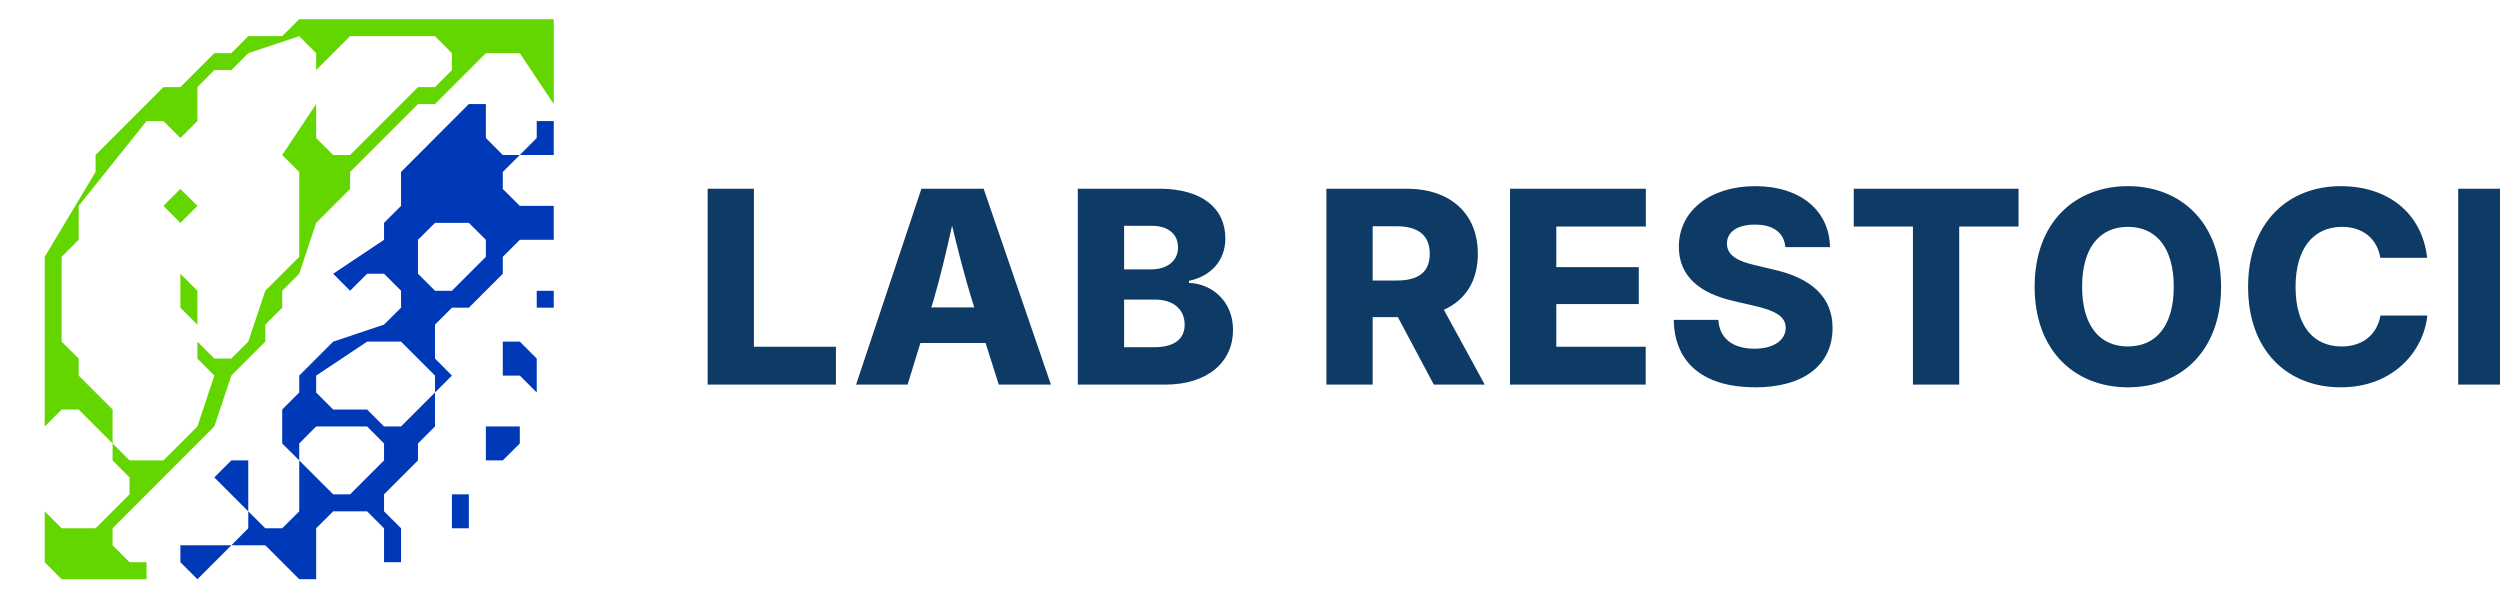
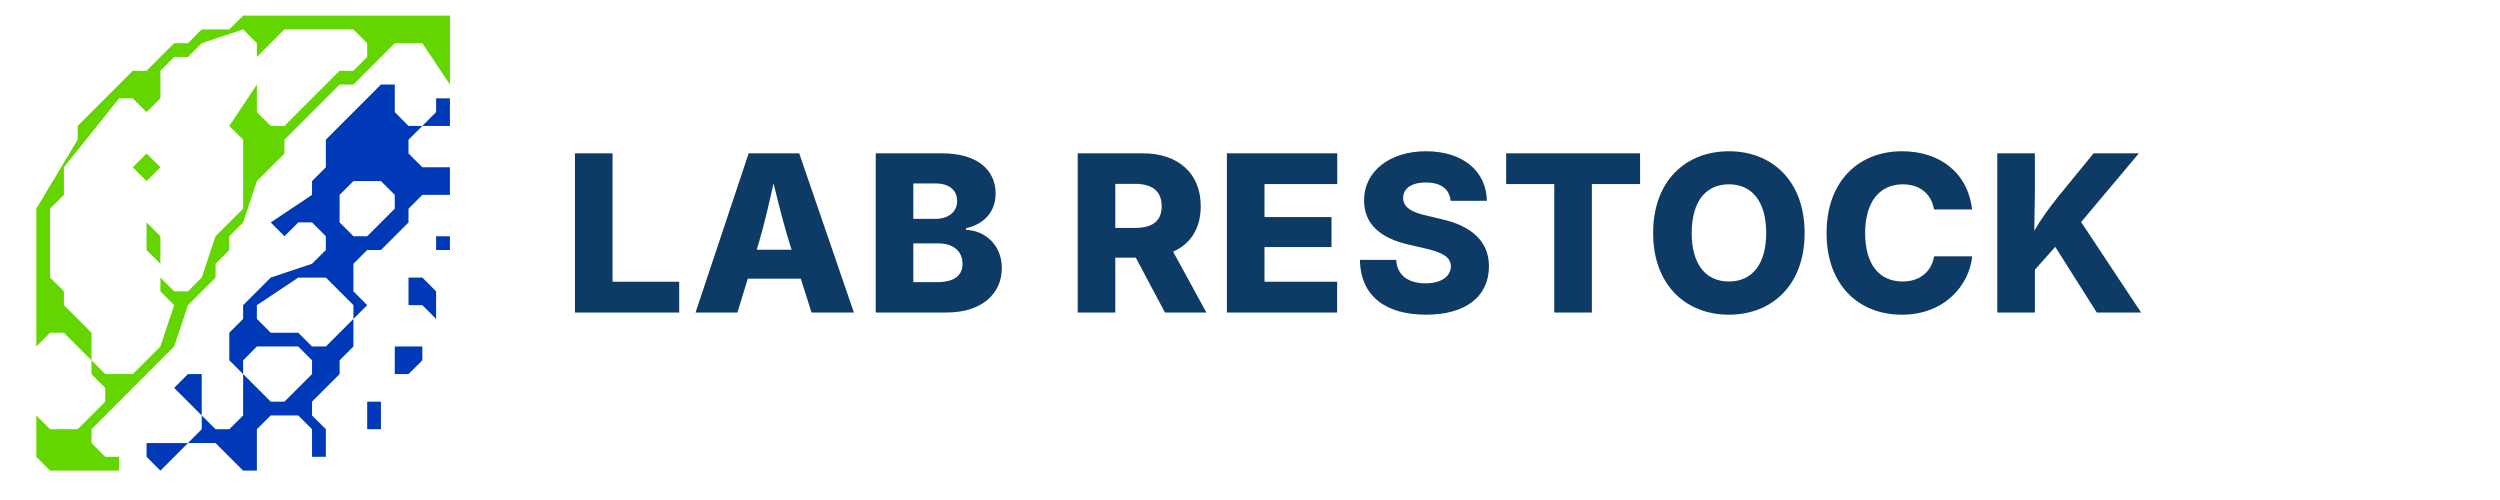
- <svg xmlns="http://www.w3.org/2000/svg" viewBox="0 0 260 64" role="img" aria-label="Lab Restock">
+ <svg xmlns="http://www.w3.org/2000/svg" viewBox="0 0 320 64" role="img" aria-label="Lab Restock">
  <g transform="translate(0,0)">
    <path d="M 57.59,2.00 L 31.12,2.00 L 29.35,3.76 L 25.82,3.76 L 24.06,5.53 L 22.29,5.53 L 18.76,9.06 L 17.00,9.06 L 9.94,16.12 L 9.94,17.88 L 4.65,26.71 L 4.65,58.47 L 6.41,60.24 L 15.24,60.24 L 15.24,58.47 L 13.47,58.47 L 11.71,56.71 L 11.71,54.94 L 22.29,44.35 L 24.06,39.06 L 27.59,35.53 L 27.59,33.76 L 29.35,32.00 L 29.35,30.24 L 31.12,28.47 L 32.88,23.18 L 36.41,19.65 L 36.41,17.88 L 43.47,10.82 L 45.24,10.82 L 50.53,5.53 L 54.06,5.53 L 57.59,10.82 ZM 6.41,42.59 L 8.18,42.59 L 11.71,46.12 L 11.71,47.88 L 13.47,49.65 L 13.47,51.41 L 9.94,54.94 L 6.41,54.94 L 4.65,53.18 L 4.65,44.35 Z M 15.24,12.59 L 17.00,12.59 L 18.76,14.35 L 18.76,19.65 L 17.00,21.41 L 18.76,23.18 L 18.76,32.00 L 20.53,33.76 L 20.53,37.29 L 22.29,39.06 L 20.53,44.35 L 17.00,47.88 L 13.47,47.88 L 11.71,46.12 L 11.71,42.59 L 8.18,39.06 L 8.18,37.29 L 6.41,35.53 L 6.41,26.71 L 8.18,24.94 L 8.18,21.41 Z M 32.88,14.35 L 32.88,7.29 L 36.41,3.76 L 45.24,3.76 L 47.00,5.53 L 47.00,7.29 L 45.24,9.06 L 43.47,9.06 L 36.41,16.12 L 34.65,16.12 Z M 31.12,3.76 L 32.88,5.53 L 32.88,10.82 L 29.35,16.12 L 31.12,17.88 L 31.12,26.71 L 27.59,30.24 L 25.82,35.53 L 24.06,37.29 L 22.29,37.29 L 20.53,35.53 L 20.53,30.24 L 18.76,28.47 L 18.76,23.18 L 20.53,21.41 L 18.76,19.65 L 18.76,14.35 L 20.53,12.59 L 20.53,9.06 L 22.29,7.29 L 24.06,7.29 L 25.82,5.53 Z " fill="#63D600" fill-rule="evenodd" />
    <path d="M 47.00,51.41 L 47.00,54.94 L 48.76,54.94 L 48.76,51.41 ZM 54.06,44.35 L 50.53,44.35 L 50.53,47.88 L 52.29,47.88 L 54.06,46.12 ZM 52.29,35.53 L 52.29,39.06 L 54.06,39.06 L 55.82,40.82 L 55.82,37.29 L 54.06,35.53 ZM 55.82,30.24 L 55.82,32.00 L 57.59,32.00 L 57.59,30.24 ZM 57.59,12.59 L 55.82,12.59 L 55.82,14.35 L 54.06,16.12 L 52.29,16.12 L 50.53,14.35 L 50.53,10.82 L 48.76,10.82 L 41.71,17.88 L 41.71,21.41 L 39.94,23.18 L 39.94,24.94 L 34.65,28.47 L 36.41,30.24 L 38.18,28.47 L 39.94,28.47 L 41.71,30.24 L 41.71,32.00 L 39.94,33.76 L 34.65,35.53 L 31.12,39.06 L 31.12,40.82 L 29.35,42.59 L 29.35,46.12 L 31.12,47.88 L 31.12,53.18 L 29.35,54.94 L 27.59,54.94 L 25.82,53.18 L 25.82,47.88 L 24.06,47.88 L 22.29,49.65 L 25.82,53.18 L 25.82,54.94 L 24.06,56.71 L 18.76,56.71 L 18.76,58.47 L 20.53,60.24 L 24.06,56.71 L 27.59,56.71 L 31.12,60.24 L 32.88,60.24 L 32.88,54.94 L 34.65,53.18 L 38.18,53.18 L 39.94,54.94 L 39.94,58.47 L 41.71,58.47 L 41.71,54.94 L 39.94,53.18 L 39.94,51.41 L 43.47,47.88 L 43.47,46.12 L 45.24,44.35 L 45.24,40.82 L 47.00,39.06 L 45.24,37.29 L 45.24,33.76 L 47.00,32.00 L 48.76,32.00 L 52.29,28.47 L 52.29,26.71 L 54.06,24.94 L 57.59,24.94 L 57.59,21.41 L 54.06,21.41 L 52.29,19.65 L 52.29,17.88 L 54.06,16.12 L 57.59,16.12 ZM 31.12,46.12 L 32.88,44.35 L 38.18,44.35 L 39.94,46.12 L 39.94,47.88 L 36.41,51.41 L 34.65,51.41 L 31.12,47.88 Z M 32.88,39.06 L 38.18,35.53 L 41.71,35.53 L 45.24,39.06 L 45.24,40.82 L 41.71,44.35 L 39.94,44.35 L 38.18,42.59 L 34.65,42.59 L 32.88,40.82 Z M 43.47,28.47 L 43.47,24.94 L 45.24,23.18 L 48.76,23.18 L 50.53,24.94 L 50.53,26.71 L 47.00,30.24 L 45.24,30.24 Z " fill="#0039B8" fill-rule="evenodd" />
  </g>
  <text x="72" y="40" font-family="Inter, sans-serif" font-size="28" font-weight="800" fill="#0d3b66" letter-spacing="0.02em">LAB RESTOCK</text>
</svg>
